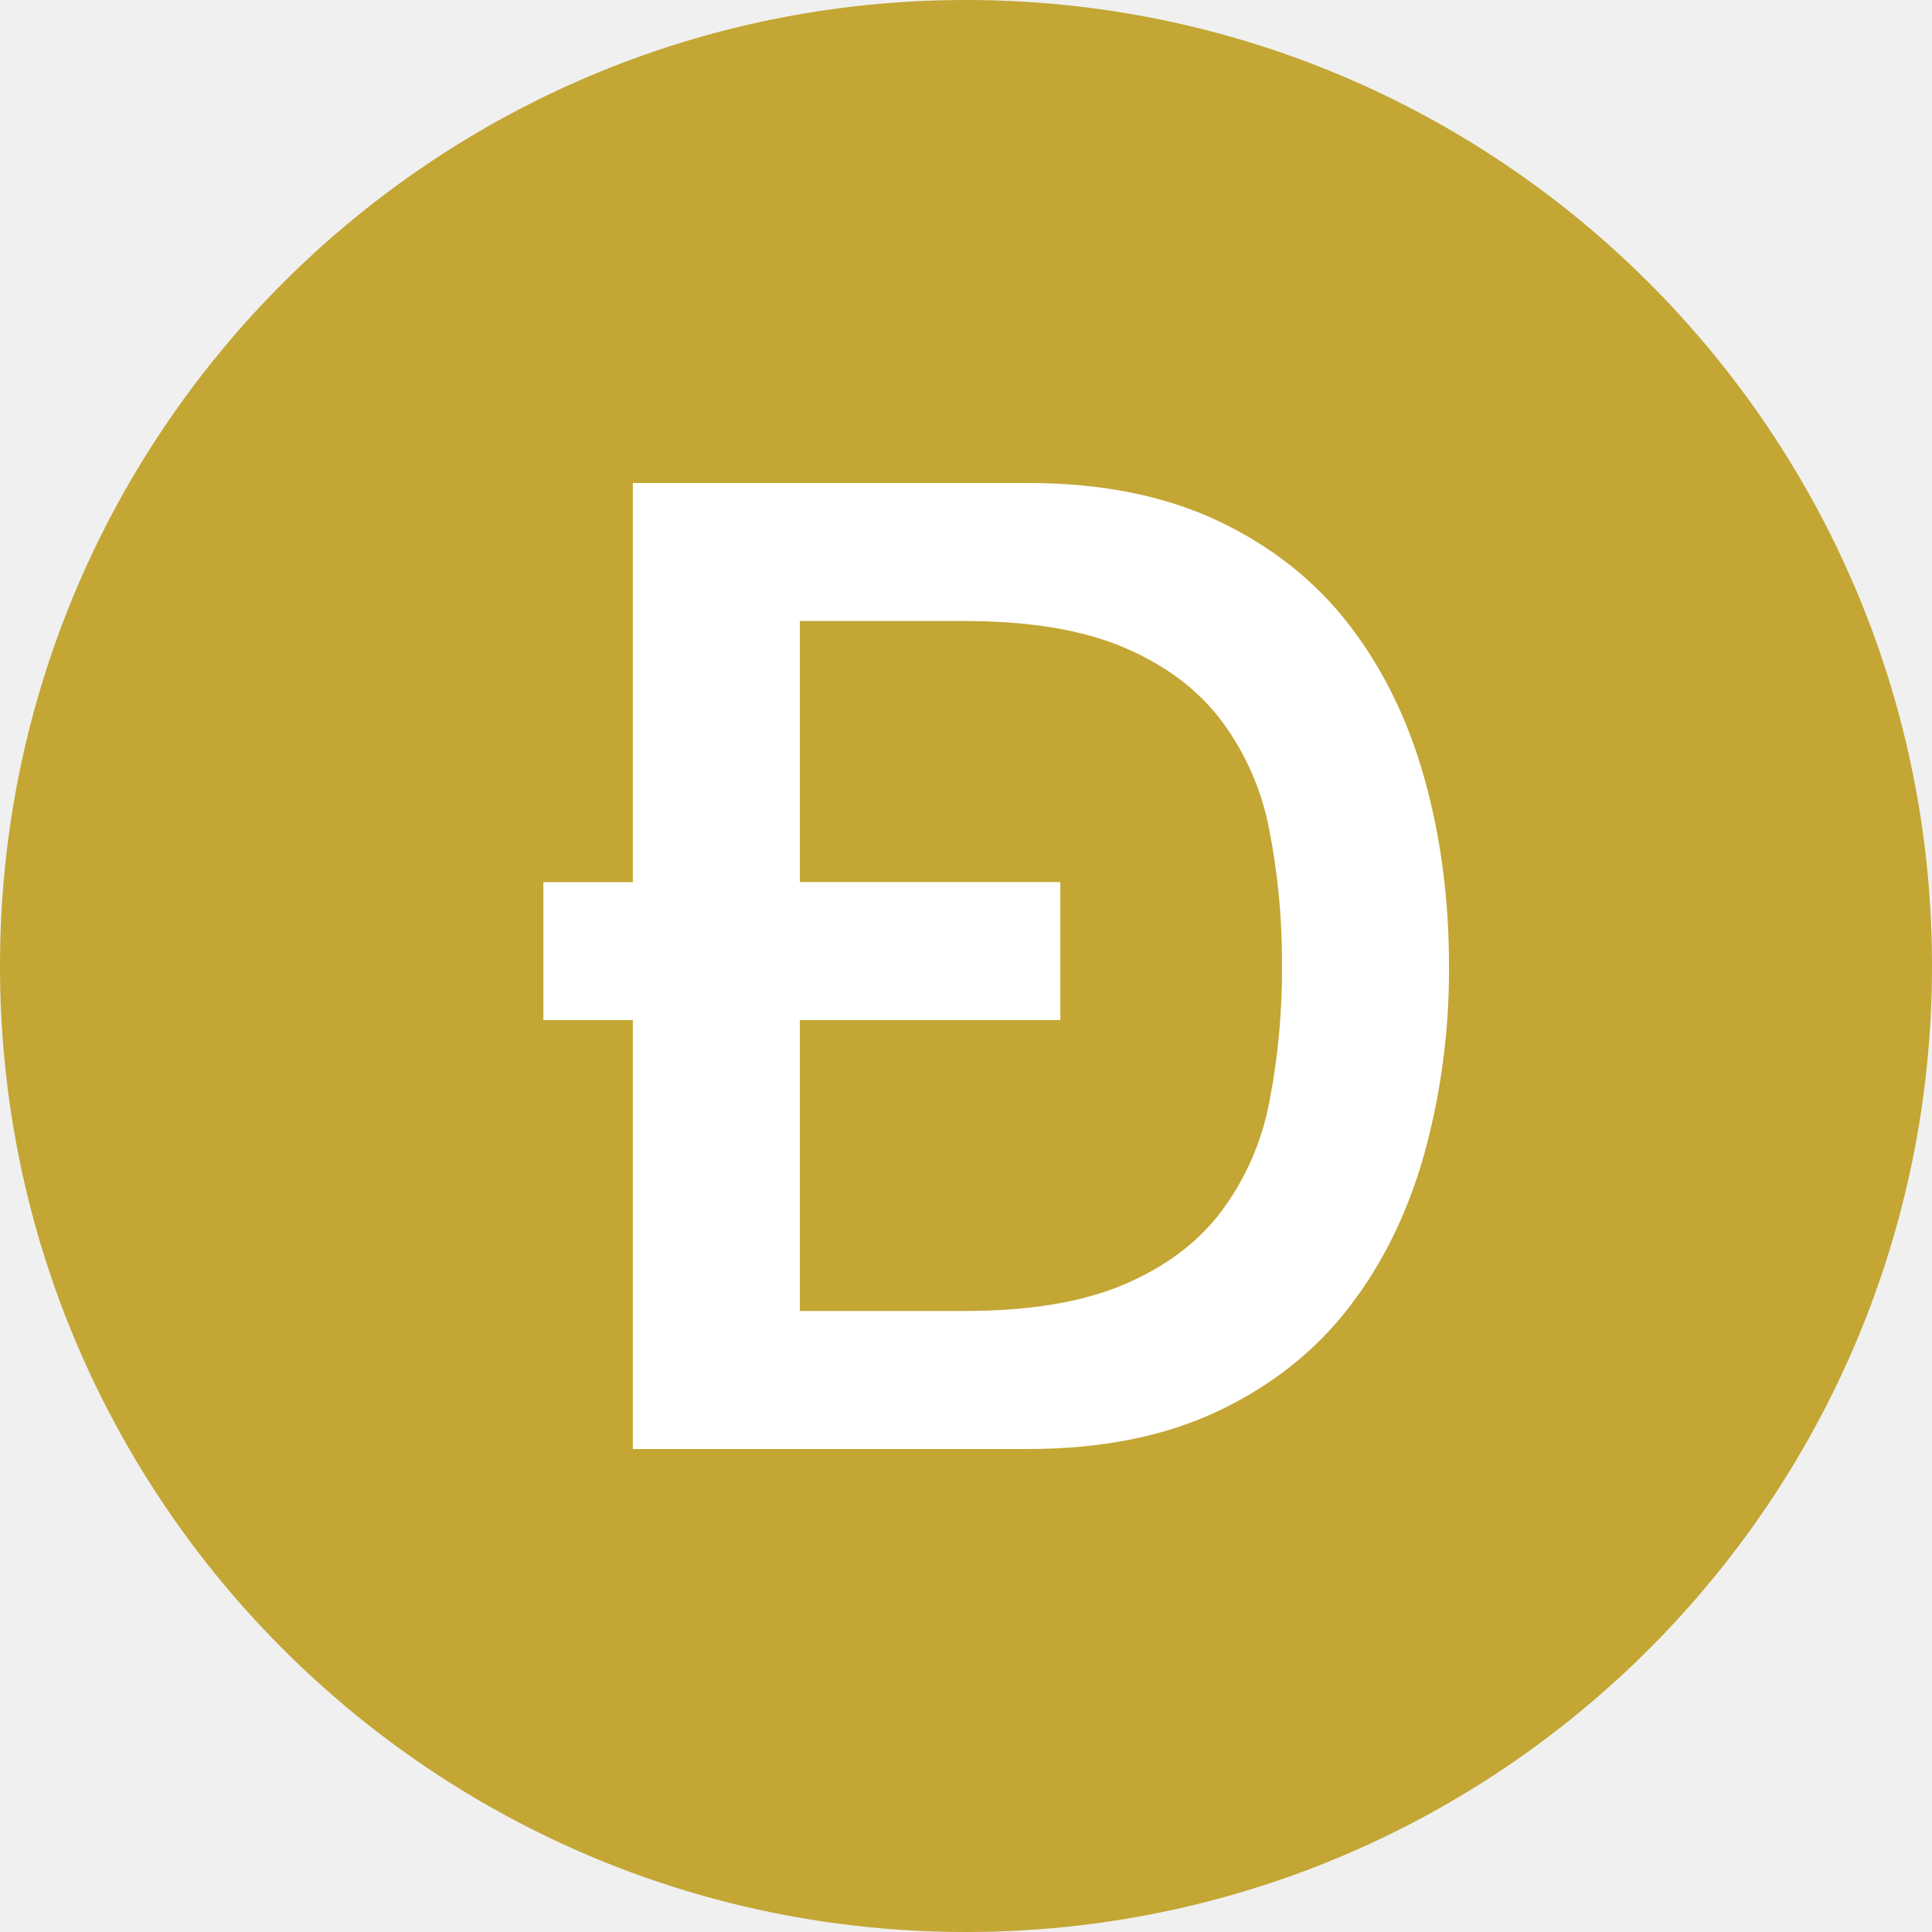
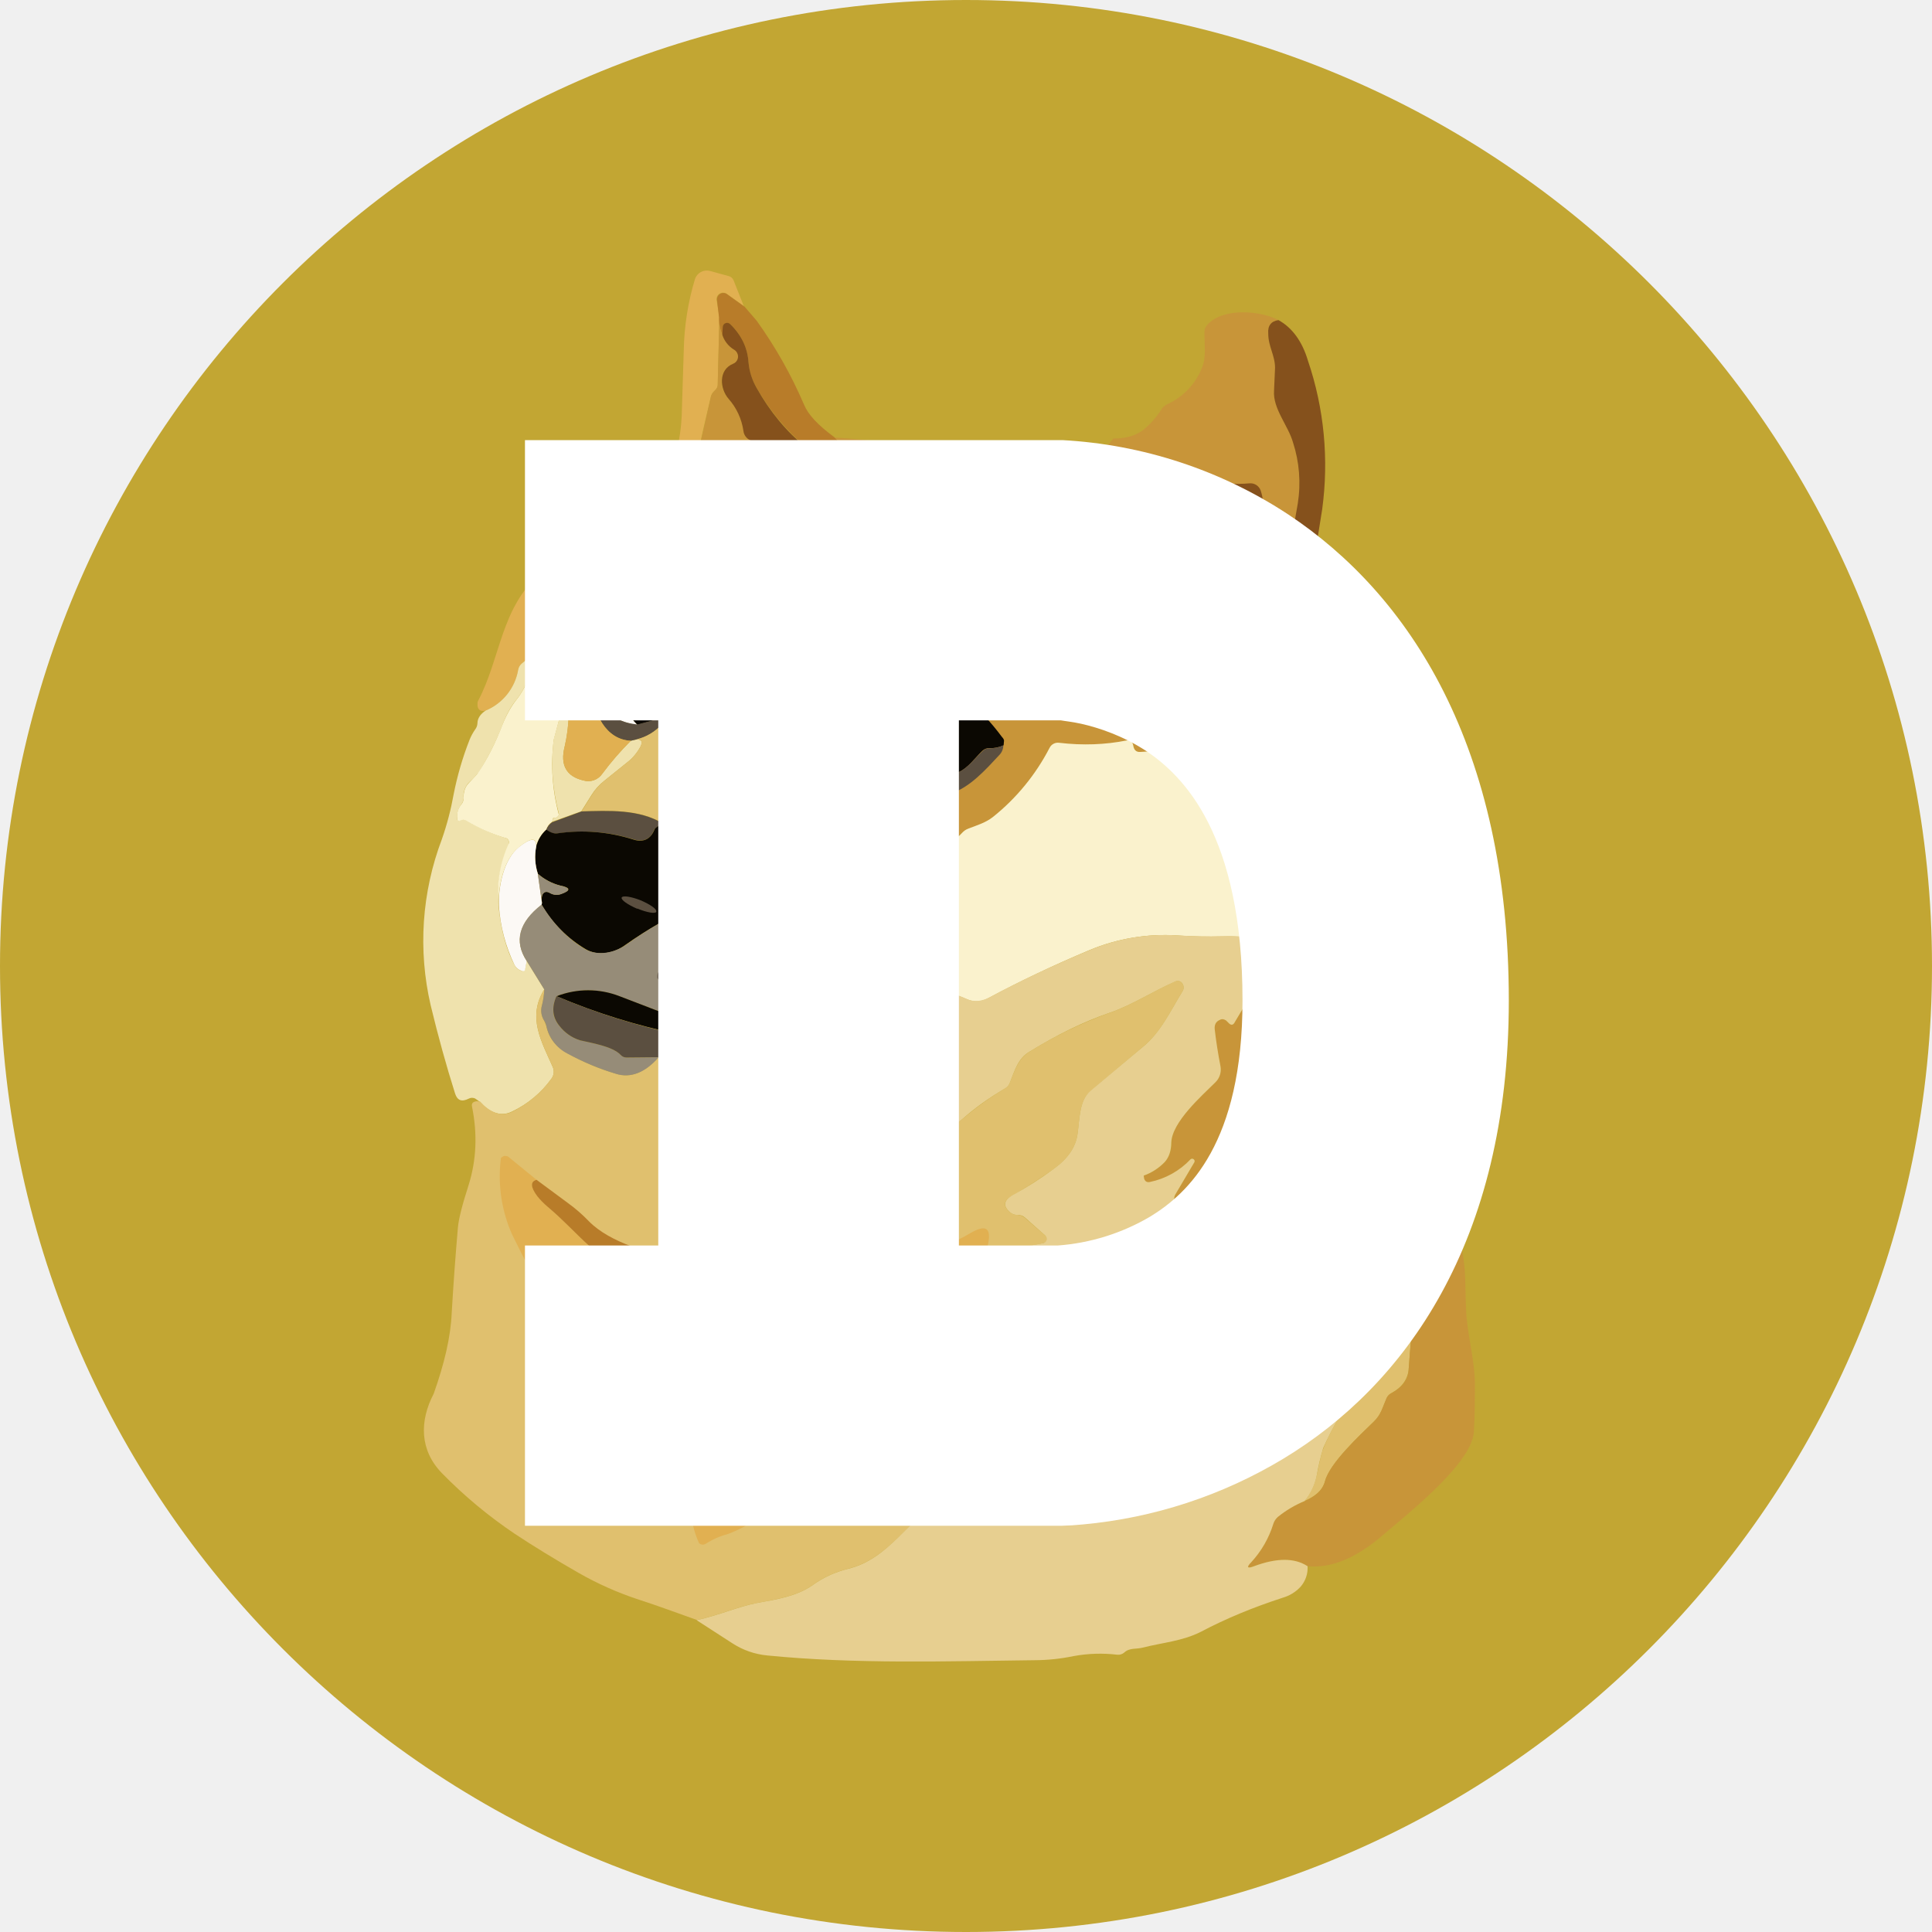
- <svg xmlns="http://www.w3.org/2000/svg" viewBox="0 0 32 32">
-   <g fill="none" fill-rule="evenodd">
-     <circle cx="16" cy="16" r="16" fill="#C3A634" />
-     <path fill="#FFF" d="M13.248 14.61h4.314v2.286h-4.314v4.818h2.721c1.077 0 1.958-.145 2.644-.437.686-.291 1.224-.694 1.615-1.21a4.4 4.4 0 00.796-1.815 11.4 11.4 0 00.21-2.252 11.4 11.4 0 00-.21-2.252 4.396 4.396 0 00-.796-1.815c-.391-.516-.93-.919-1.615-1.21-.686-.292-1.567-.437-2.644-.437h-2.721v4.325zm-2.766 2.286H9v-2.285h1.482V8h6.549c1.21 0 2.257.21 3.142.627.885.419 1.607.99 2.168 1.715.56.724.977 1.572 1.25 2.543.273.971.409 2.01.409 3.115a11.47 11.47 0 01-.41 3.115c-.272.97-.689 1.819-1.25 2.543-.56.725-1.282 1.296-2.167 1.715-.885.418-1.933.627-3.142.627h-6.549v-7.104z" />
+ <svg xmlns="http://www.w3.org/2000/svg" width="24" height="24" viewBox="0 0 24 24" fill="none">
+   <circle cx="12" cy="12" r="12" fill="#C2A633" />
+   <g transform="translate(12 12) scale(0.96) translate(-12.00 -12.00)">
+     <path fill="#E1B051" d="m9.129 3.462-.224-.158a.083.083 0 0 0-.132.08l.036.219-.022.878q0 .036-.027.061l-.022.022a.14.14 0 0 0-.04.07c-.065.273-.13.554-.188.834a.4.4 0 0 1-.105.194l-.19.202c-.236.254-.205.298.102.131.233-.131.465-.285.711-.47.08-.06.22-.078.408-.057a.13.13 0 0 1 .088.044c.08.084.163.145.255.198.03.013.048.044.052.079.022.15 0 .307-.105.421-.194.22-.3.505-.298.8a.1.1 0 0 1-.053.096c-.224.132-.237.382-.422.557q-.128.12-.272.211l-.017-.588a.136.136 0 0 0-.145-.132c-.07 0-.14.044-.202.114a1.4 1.4 0 0 1-.588.426c-.185.044-.308.189-.382.44a.8.8 0 0 1-.163.254q.033-.6-.54-.54-.125.013-.395.241a.14.14 0 0 0-.044.08.7.7 0 0 1-.421.526c-.075.018-.11-.018-.105-.092q-.002-.017.008-.035c.29-.549.294-1.203.8-1.642a1.6 1.6 0 0 1 .46-.299c.874-.307 1.33-.882 1.374-1.738l.027-.86a3.4 3.4 0 0 1 .145-.918.16.16 0 0 1 .193-.105l.241.066q.046.011.066.057l.132.333z" />
+     <path fill="#B87C29" d="m9.13 3.463.162.188q.365.509.614 1.089c.053.127.18.263.39.417.12.092 0 .14-.363.132a2.8 2.8 0 0 1-.641-.768.75.75 0 0 1-.106-.33.75.75 0 0 0-.237-.496.057.057 0 0 0-.096.035l-.005.106a.5.5 0 0 1-.044-.229l-.026-.223a.083.083 0 0 1 .127-.08l.22.159z" />
+     <path fill="#C89539" d="M16.044 3.642c-.093.01-.14.07-.132.176 0 .167.088.281.088.44q0 .148-.013.298c-.018.232.184.447.245.667.088.298.106.566.062.794a7 7 0 0 0-.097.703.4.4 0 0 1-.145.285.07.07 0 0 0-.018.088l.027.026q.166.1.22.272a.05.05 0 0 0 .049.04.05.05 0 0 0 .052-.035.6.6 0 0 0 .066-.29c.043.044.074.088.078.114.088.242.194.479.308.703.123.25.197.46.233.636q.111.568.144 1.128c.01.18.062.453.132.615q.283.71.395 1.444v.984a.11.11 0 0 0 .027.087c.11.145.136.32.087.527q-.033.146.066.233.045.038.044.096a.74.74 0 0 1-.18.461.85.85 0 0 0-.184.308c-.106.32-.32.619-.659.702a.2.2 0 0 0-.127.092c-.136.229-.176.43-.457.536a.08.08 0 0 1-.083-.013c-.08-.058-.167-.044-.263.03a3.7 3.7 0 0 1 .228-.645q.072-.158.197-.29.224-.247.132-.64a.13.13 0 0 1 .022-.1c.15-.217.233-.44.404-.651a.98.98 0 0 0 .22-.668.04.04 0 0 0-.007-.02.04.04 0 0 0-.016-.015h-.026a.04.04 0 0 0-.018.014c-.263.285-.619.456-.834.79a4.5 4.5 0 0 1-1 1.12.24.24 0 0 0-.088.21c.026.206 0 .434.276.439q.064.006.062.066a.4.4 0 0 1-.075.232q-.197.282-.382.571a.057.057 0 0 0 .053.057l.07.005c-.079.043-.15.1-.246.11-.263.026-.434-.014-.513-.11q.225-.284.403-.453a.47.47 0 0 0 .152-.457.07.07 0 0 0-.068-.039.7.7 0 0 0-.184.053.06.06 0 0 1-.067-.007.06.06 0 0 1-.021-.063.8.8 0 0 0 .017-.277.1.1 0 0 1 .013-.07l.242-.408a.03.03 0 0 0 .005-.024.03.03 0 0 0-.014-.02.03.03 0 0 0-.04 0 1 1 0 0 1-.526.298c-.04.009-.062-.008-.075-.044l-.008-.035.004-.004a.7.7 0 0 0 .272-.176.38.38 0 0 0 .088-.25c0-.268.386-.601.566-.781a.23.23 0 0 0 .066-.207 6 6 0 0 1-.075-.483q-.006-.085.066-.118a.07.07 0 0 1 .044-.009c.013 0 .027.009.04.018l.035.035q.047.04.074-.013l.158-.264a.1.1 0 0 0 .01-.052c-.045-.308.043-.562.254-.751a.5.5 0 0 0 .114-.299.08.08 0 0 0-.044-.079l-.132-.088a.09.09 0 0 1-.044-.088.73.73 0 0 1 .145-.35q.028-.035-.004-.062c-.101-.079-.176-.276-.088-.395a.3.3 0 0 0 .044-.114.07.07 0 0 0-.018-.066q-.198-.184-.074-.4c.013-.03.013-.057-.009-.079l-.215-.223a.08.08 0 0 1-.022-.066.24.24 0 0 0-.057-.176.04.04 0 0 0-.035-.018l-.021.01-.014.017q-.046.117-.119.22l-.026.008q-.033-.001-.026-.035l.043-.22q.015-.054-.043-.056l-.325-.014a.044.044 0 0 0-.04.066l.119.176a.04.04 0 0 1 .004.04.04.04 0 0 1-.03.026.17.17 0 0 1-.115-.018l-.29-.145a.2.2 0 0 0-.096-.017l-.22.013q-.074.002-.087-.062l-.014-.035a.07.07 0 0 0-.079-.052 2.7 2.7 0 0 1-.878.03.12.12 0 0 0-.122.066 2.8 2.8 0 0 1-.734.896c-.096.074-.206.11-.316.149a.2.2 0 0 0-.088.057c-.18.202-.342.154-.588.15q-.393-.01-.772-.031a.4.4 0 0 0-.176-.07.08.08 0 0 1-.066-.07c-.022-.25-.1-.492-.228-.708a.08.08 0 0 0-.08-.044.08.08 0 0 0-.07.053l-.153.404a.1.1 0 0 1-.07.06.1.1 0 0 1-.088-.025.1.1 0 0 1-.026-.057l-.04-.255a.6.6 0 0 0-.03-.118l-.088-.242a.06.06 0 0 1 .026-.07l.026-.004h.057c.031 0 .049-.013.062-.044.052-.167.127-.33.21-.483a.35.35 0 0 0-.004-.351q-.029-.046-.07-.009a3.7 3.7 0 0 0-.518.544q-.067.098-.088-.022a.1.1 0 0 0-.022-.057c-.022-.017-.044-.022-.075-.008q-.402.194-.614.47a.4.4 0 0 1-.246.162c-.035.004-.044-.01-.04-.044q.136-.352.343-.667c.044-.062.026-.123-.044-.185q-.032-.039-.07 0l-.33.307q0-.05.031-.087.197-.185.308-.51.098.007.118-.065c.03-.132.088-.224.154-.33q.146-.091.272-.21c.184-.176.197-.426.421-.558a.1.1 0 0 0 .053-.096c0-.308.101-.571.299-.8a.52.52 0 0 0 .105-.42.1.1 0 0 0-.053-.08 1 1 0 0 1-.25-.197.14.14 0 0 0-.088-.044c-.197-.022-.333 0-.412.057a6 6 0 0 1-.712.47q-.459.249-.1-.132l.188-.202a.44.44 0 0 0 .106-.193l.188-.834a.14.14 0 0 1 .04-.07l.022-.023a.1.1 0 0 0 .026-.061l.022-.878a.5.5 0 0 0 .04.233.37.37 0 0 0 .149.188.1.1 0 0 1 .053.097.1.1 0 0 1-.066.088c-.193.079-.176.32-.057.452a.8.8 0 0 1 .197.417c.005.053.035.088.084.119a.95.95 0 0 0 .724.096q.541 0 .364-.132a8.6 8.6 0 0 1 1.383.198 2 2 0 0 0 .404.044c.255 0 .487.07.746.092.255.022.51.088.746-.035a1 1 0 0 0 .33-.285q.262 0 .412-.132.13-.114.22-.26a.2.2 0 0 1 .066-.052.87.87 0 0 0 .452-.478c.057-.145.026-.308.03-.461a.13.13 0 0 1 .036-.088c.206-.233.702-.18.922-.062" />
+     <path fill="#85511C" d="M16.043 3.642c.175.096.307.272.382.526.21.618.272 1.277.184 1.923l-.162 1.014a.6.6 0 0 1-.066.29.05.05 0 0 1-.05.03.05.05 0 0 1-.047-.034.48.48 0 0 0-.223-.273.07.07 0 0 1-.03-.088.1.1 0 0 1 .02-.026.4.4 0 0 0 .146-.285 7 7 0 0 1 .096-.702 1.7 1.7 0 0 0-.061-.79c-.062-.22-.264-.44-.246-.672l.013-.294c0-.163-.088-.277-.088-.444-.009-.105.04-.162.132-.175m-6.106 1.65a.97.97 0 0 1-.73-.096.15.15 0 0 1-.087-.119.8.8 0 0 0-.193-.417c-.114-.132-.132-.373.057-.452a.1.1 0 0 0 .053-.144.1.1 0 0 0-.04-.04.35.35 0 0 1-.15-.19l.005-.105a.057.057 0 0 1 .097-.035q.218.212.237.496a.8.8 0 0 0 .105.33q.257.459.641.772z" />
+     <path fill="#B87C29" d="M14.222 5.552a.1.1 0 0 1 .057-.022q.163-.02.123.132a.12.12 0 0 1-.044.061.95.95 0 0 0-.396.76c-.017.241.154.364.15.597l-.013.04a.08.08 0 0 1-.057.025.14.14 0 0 1-.132-.105 1.1 1.1 0 0 0-.167-.364.12.12 0 0 0-.061-.044.25.25 0 0 1-.176-.167.2.2 0 0 0-.053-.083l-.254-.22a.2.2 0 0 1-.08-.175.06.06 0 0 1 .022-.038.06.06 0 0 1 .04-.015c.013 0 .022 0 .03.009a.6.6 0 0 0 .37.096q.044-.001.083-.035z" />
+     <path fill="#85511C" d="M15.7 6.478a2.37 2.37 0 0 1-.864.966.07.07 0 0 1-.092-.026l-.057-.097a.11.11 0 0 0-.115-.053l-.298.04a.066.066 0 0 1-.069-.075.1.1 0 0 1 .016-.035c.171-.162.369-.355.44-.584a.67.67 0 0 1 .245-.338.048.048 0 0 0-.022-.087l-.167-.01a.08.08 0 0 1-.074-.074c0-.048.017-.088.061-.123.07-.057.136-.114.193-.18a.22.22 0 0 1 .224-.074c.176.03.36.043.553.026a.14.14 0 0 1 .14.096c.032.097.04.198.023.29q-.029.146-.136.338" />
+     <path fill="#B87C29" d="M9.638 7.386q.144-.446.426-.992.026-.053.079-.026.084.034.074.127a1.56 1.56 0 0 1-.263.729c-.154.237-.145.483-.215.746a.07.07 0 0 1-.057.044q-.06.008-.079-.03a.4.4 0 0 1-.044-.216q.027-.19.08-.382" />
+     <path fill="#E1B051" d="m11.254 8.462-.421.277c-.127.052-.233.057-.33.009-.166-.088-.18-.312-.21-.479a.4.4 0 0 1 .013-.193q.053-.159.075-.325c.03-.276.285-.47.526-.597.224-.11.44-.075.646.114.285.264.167.641.092.966a.08.08 0 0 1-.062.057.57.57 0 0 0-.324.171z" />
+     <path fill="#B87C29" d="M8.681 7.874q-.106.15-.153.33-.02.072-.119.065-.133-.559-.68-.57.356-.147.588-.43a.28.28 0 0 1 .202-.115.136.136 0 0 1 .145.132zm7.209.356q.264-.02.325-.334a.04.04 0 0 1 .021-.026.04.04 0 0 1 .031 0l.035.013a.105.105 0 0 1 .062.11 7 7 0 0 0-.07 1.097q.001.124-.097.044c-.057-.057-.101-.176-.123-.356a.12.12 0 0 0-.044-.088c-.154-.118-.316-.166-.351-.386a1.11 1.11 0 0 1 .215-.904.04.04 0 0 1 .026-.018c.01 0 .018 0 .027.009v.018l-.088.254q-.014.058.03.097.105.08.08.193a.14.14 0 0 1-.057.088.3.3 0 0 0-.088.092.066.066 0 0 0 .03.088q.015.01.036.008" />
+     <path fill="#0B0802" d="M7.729 7.7q.544.011.68.57a1.3 1.3 0 0 1-.307.514l-.356.096c-.263-.263-.298-.553-.118-.878q.011-.019-.01-.03c-.008-.01-.021-.005-.03.004a.8.8 0 0 1-.184.198q-.065-.006-.057-.044c.07-.246.197-.395.382-.435z" />
+     <path fill="#EFE2AD" d="M7.184 8.387c0 .027-.004.044-.022.049-.074.074-.131.122-.17.131q-.133.052-.133.189-.006.212-.052.404c-.062.241.022.386.241.439a.22.22 0 0 0 .246-.088q.165-.223.369-.426l.074-.017c.088 0 .088.052.005.166a.6.6 0 0 1-.106.115l-.316.254a.7.7 0 0 0-.166.185l-.132.21-.378.136.01-.03q0-.028.034-.022.02.001.04-.031a.03.03 0 0 0 .004-.022 2.5 2.5 0 0 1-.066-.966l.084-.307c.03-.114.048-.237.048-.36a.5.5 0 0 0-.083-.29.09.09 0 0 0-.084-.044c-.145.01-.241.07-.285.19a1 1 0 0 1-.167.306q-.107.132-.18.33a3.5 3.5 0 0 1-.307.61q-.062.072-.132.136a.26.26 0 0 0-.061.193.15.15 0 0 1-.031.084.26.26 0 0 0-.053.175q-.001.053.044.027a.1.1 0 0 1 .07 0q.25.152.531.237a.08.08 0 0 1 .027.057l-.005.03a1.56 1.56 0 0 0-.131.786q.046.46.206.764a.15.15 0 0 0 .088.075q.046.014.052-.031l.018-.097.228.369c-.224.36-.035.676.11 1.005a.15.15 0 0 1-.017.15 1.33 1.33 0 0 1-.51.425c-.158.08-.307-.004-.412-.122l-.062-.044a.09.09 0 0 0-.088 0c-.087.043-.145.026-.175-.066q-.171-.541-.316-1.142a3.7 3.7 0 0 1 .145-2.15q.099-.283.153-.585c.044-.223.11-.46.207-.706a.7.7 0 0 1 .07-.128.14.14 0 0 0 .03-.079c0-.066.04-.123.106-.166a.7.7 0 0 0 .421-.527.14.14 0 0 1 .044-.08q.27-.229.395-.24c.382-.045.562.14.54.54" />
+     <path fill="#FCF9F5" d="M7.742 8.88c-.395-.053-.51-.286-.343-.707a.7.7 0 0 0 .189-.198q.013-.016.03-.004.022.011.01.03-.27.486.118.878zm.048-.844a.04.04 0 0 1 .044.014.04.04 0 0 1 .009.04.13.13 0 0 1-.08.091q-.08.039-.06-.044c.012-.057.043-.087.087-.1" />
+     <path fill="#FAF2CD" d="M6.644 10.135a.18.18 0 0 0-.075.101.44.44 0 0 0-.131.22c.009-.123-.07-.119-.224.008-.202.159-.268.518-.263.76-.03-.28.017-.562.136-.817a.07.07 0 0 0-.027-.057 2.2 2.2 0 0 1-.53-.232.07.07 0 0 0-.071 0q-.045.02-.044-.031a.24.24 0 0 1 .053-.176.12.12 0 0 0 .03-.087c0-.075.018-.14.066-.19.066-.07.11-.113.123-.135.123-.185.224-.387.312-.615q.074-.189.18-.325a1 1 0 0 0 .167-.307q.067-.177.285-.189a.09.09 0 0 1 .088.044.5.5 0 0 1 .079.29q-.001.186-.049.364l-.083.308a2.5 2.5 0 0 0 .066.974l-.004.009q-.02.032-.044.03c-.018-.004-.031 0-.031.022z" />
+     <path fill="#5B4F40" d="M7.347 8.133c0 .022.013.035.057.04-.171.42-.057.658.342.702l.351-.092a.13.13 0 0 0-.026.083.64.64 0 0 1-.334.202l-.074.017c-.33-.013-.483-.36-.5-.65.017 0 .026-.021.021-.048a.9.9 0 0 0 .163-.254" />
+     <path fill="#FCF9F5" d="M8.08 8.16c-.031.044-.031.096 0 .118.03.022.083.005.11-.035.03-.044.03-.096 0-.118-.031-.022-.084-.005-.11.035" />
+     <path fill="#E0C06E" d="M10.582 10.397q-.098-.019-.096.075c.008.202-.01.386-.053.54q-.033.133-.04.272c0 .202-.07.338.022.566l.01.466c0 .035.012.07.034.096q.232.29.457.54.271.304.035.601c-.132.163-.237.308-.452.356a2.4 2.4 0 0 0-.83.338c-.175.119-.386.162-.588.228-.14.049-.145.101-.004.158l.447.19c.417.183.821.197 1.265.113.285-.052.408-.368.557-.58.145-.219.426-.214.62-.386a4 4 0 0 1 .539-.386.13.13 0 0 0 .061-.07c.062-.154.106-.312.255-.404a5.4 5.4 0 0 1 1.027-.5c.308-.106.567-.281.865-.413a.07.07 0 0 1 .05-.001.07.07 0 0 1 .038.032.09.09 0 0 1 0 .1c-.154.25-.28.532-.514.72l-.676.571c-.149.123-.14.37-.167.55-.022.175-.127.324-.307.456a7 7 0 0 1-.544.35c-.11.062-.119.133-.018.216a.14.14 0 0 0 .088.03q.055.002.097.036l.267.232a.056.056 0 0 1 .016.068l-.016.02-.026.009c-.334.066-.685.132-.808.5a.1.1 0 0 0 .006.082.1.1 0 0 0 .027.032.1.1 0 0 0 .038.018.22.22 0 0 0 .175-.022c.246-.132.545-.241.817-.132q.25.098.5.097.239.001.44.167.046.033.1.026a.3.3 0 0 0 .176-.092q.112.144.509.11c.097-.009.167-.062.246-.11l.781-.474q.145-.118.264-.03a.1.1 0 0 0 .083.012c.28-.11.32-.307.456-.535a.22.22 0 0 1 .132-.092c.334-.084.549-.382.659-.703a.9.9 0 0 1 .175-.307.72.72 0 0 0 .185-.461.12.12 0 0 0-.044-.097q-.099-.09-.066-.232c.048-.207.022-.382-.088-.527a.14.14 0 0 1-.03-.088l.008-.983q.12.436.286.834.203.506.254.781c.101.57.114 1.146.03 1.721q-.083-.225-.188.106c-.07.228-.048.412-.175.627a1.4 1.4 0 0 0-.145.558q-.047.427-.075.834c-.009.14-.088.246-.224.32a.13.13 0 0 0-.061.066c-.053.114-.07.21-.167.303-.176.171-.57.536-.632.773-.035.131-.145.202-.264.254a.76.76 0 0 0 .158-.333c.04-.19.066-.308.088-.352.057-.144.132-.28.202-.403.26-.43.167-.918.105-1.388a.12.12 0 0 0-.114-.105 1.3 1.3 0 0 0-.605.088c-.334.15-.615.246-.922.527-.22.197-.352.483-.58.64a6.4 6.4 0 0 1-1.115.558q-.739.289-1.484.558a2.5 2.5 0 0 0-.408.188c-.465.264-.694.769-1.234.9-.162.04-.32.11-.47.22-.201.136-.456.175-.693.22-.263.048-.509.162-.79.223-.246-.088-.505-.184-.777-.272a4.2 4.2 0 0 1-.755-.338q-.459-.263-.825-.505a6 6 0 0 1-.944-.786c-.29-.298-.29-.676-.106-1.027.137-.386.22-.733.233-1.045q.033-.56.08-1.102.013-.164.14-.557.15-.482.043-1.01-.011-.053.036-.066c.022-.009.044-.004.07 0 .11.123.254.207.412.132q.311-.156.51-.43a.15.15 0 0 0 .017-.15c-.145-.329-.333-.645-.11-1.005a1 1 0 0 1-.03.207.24.24 0 0 0 .026.193l.03.074q.049.232.273.352.297.17.632.267.278.087.549-.215.199.006.68.15a.42.42 0 0 0 .453-.123c.087-.036.29-.07.592-.106q.2-.026.782-.263a.06.06 0 0 0 .03-.035.07.07 0 0 0 0-.044v-.027a.04.04 0 0 0-.015-.02.04.04 0 0 0-.024-.006h-.013a3.1 3.1 0 0 1-.931.163c-.123 0-.237.052-.351.087-.207.07-.602-.118-.782-.215a.29.29 0 0 1 .136-.285.2.2 0 0 0 .058-.07q.04-.098.153-.097.133.031.43-.044c.123-.026.19-.083.194-.162a.11.11 0 0 0-.058-.097.25.25 0 0 1-.1-.11c-.01-.017 0-.035.021-.043l.027-.005q.02-.005.026.009.033.082.105.097.046.013.097-.027.152-.117.145-.36a.7.7 0 0 1 .312-.272q.046-.028.035-.075a1 1 0 0 0-.211-.46c-.114-.132-.298-.18-.439-.295-.18-.144-.426-.118-.632-.052a.04.04 0 0 0-.016.008l-.01.014v.013c0 .017-.01.03-.031.03a.26.26 0 0 0-.132.053 1.7 1.7 0 0 0-.474-.355c-.307-.19-.702-.167-1.054-.158l.132-.211a.7.7 0 0 1 .163-.184l.316-.255a.6.6 0 0 0 .105-.114c.083-.114.079-.167-.004-.167a.64.64 0 0 0 .333-.202l.33-.307q.037-.04.074 0 .099.092.044.184-.209.316-.347.667c-.009.035 0 .049.04.044a.4.4 0 0 0 .246-.162c.14-.185.346-.338.614-.47.026-.013.053-.009.07.009a.1.1 0 0 1 .031.057q.015.12.088.022c.132-.18.307-.364.514-.544q.044-.039.07.008a.34.34 0 0 1 0 .352 3 3 0 0 0-.207.482c-.013.031-.03.044-.061.044H9.52a.06.06 0 0 0-.053.049v.026l.088.241q.026.06.03.119l.04.255a.096.096 0 0 0 .1.083.1.1 0 0 0 .045-.013.1.1 0 0 0 .044-.048l.15-.404a.083.083 0 0 1 .149-.01c.131.225.206.462.228.703a.08.08 0 0 0 .066.075.4.4 0 0 1 .175.07" />
+     <path fill="#0B0802" d="M12.483 9.146a.4.4 0 0 1-.184.035.12.12 0 0 0-.088.036c-.101.096-.18.22-.316.28a.76.76 0 0 1-.527.04c-.171-.246-.189-.483-.066-.715a.044.044 0 0 1 .079-.01q.06.073.145.08.09 0 .057-.084c-.18-.404-.606.053-.68.22q-.132.305.21.544l.018.035q.013.033-.013.066a.1.1 0 0 1-.044.022c-.176-.048-.435-.079-.531-.237a1 1 0 0 1-.119-.285.09.09 0 0 1 .026-.088l.382-.351.426-.272q.47-.13.768.11.22.169.44.465.026.027.026.048l-.005.057z" />
+     <path fill="#E1B051" d="M7.163 8.435c.013.29.175.637.5.65a4 4 0 0 0-.368.426.22.22 0 0 1-.246.088q-.332-.078-.242-.44a2.4 2.4 0 0 0 .053-.403c0-.088.044-.154.132-.185a.7.7 0 0 0 .17-.131z" />
+     <path fill="#FCF9F5" d="M11.364 9.537c-.03.04-.114.048-.25.035-.229-.158-.299-.342-.211-.544.075-.167.5-.623.68-.22q.035.088-.057.084a.2.2 0 0 1-.144-.08.044.044 0 0 0-.08.01c-.122.232-.105.47.062.715" />
+     <path fill="#FAF2CD" d="M15.899 11.662a2.7 2.7 0 0 0-.58-.044q-.29.007-.58-.013c-.39-.026-.78.039-1.14.189q-.705.297-1.304.619a.4.4 0 0 1-.132.044.3.3 0 0 1-.158-.03c-.264-.115-.505-.133-.733-.062a.13.13 0 0 1-.11-.018.5.5 0 0 1-.184-.224.19.19 0 0 0-.185-.114.4.4 0 0 1-.377-.162c-.093-.224-.022-.36-.022-.562q.002-.133.044-.272a2 2 0 0 0 .048-.54q-.002-.094.096-.075c.255.013.514.026.773.03.246.005.408.053.593-.149a.2.2 0 0 1 .083-.057c.11-.043.22-.074.316-.149.305-.243.555-.549.734-.895a.12.12 0 0 1 .127-.066q.453.053.873-.031a.07.07 0 0 1 .08.053l.008.035q.02.067.088.061l.224-.013c.035 0 .066 0 .096.018l.29.145a.2.2 0 0 0 .114.017.04.04 0 0 0 .031-.026.04.04 0 0 0 0-.04l-.123-.175a.044.044 0 0 1 .04-.066l.324.013c.04 0 .053.022.044.057l-.044.22c0 .021.005.035.027.035.009 0 .022 0 .026-.013a1 1 0 0 0 .123-.216.04.04 0 0 1 .03-.026.04.04 0 0 1 .036.018q.065.078.057.175a.1.1 0 0 0 .022.066l.215.22c.022.026.022.052.009.083q-.124.218.074.395.028.032.022.07a.3.3 0 0 1-.048.11c-.088.123-.013.32.088.4q.032.027.004.061a.7.7 0 0 0-.145.351.09.09 0 0 0 .044.088l.132.088q.045.026.044.079a.5.5 0 0 1-.114.298" />
+     <path fill="#5B4F40" d="M12.483 9.148a.18.18 0 0 1-.053.123c-.176.189-.378.417-.623.496-.29.088-.479-.022-.734-.07a.1.1 0 0 0 .044-.022q.027-.033.013-.066l-.017-.035c.136.017.22 0 .25-.035q.276.079.527-.04c.14-.061.22-.184.325-.28a.11.11 0 0 1 .088-.036.4.4 0 0 0 .184-.04zM7.026 10c.351-.01.746-.031 1.053.158a.4.4 0 0 0-.11.07c-.048.132-.144.175-.276.132a2.2 2.2 0 0 0-.979-.075q-.06.012-.145-.048a.2.2 0 0 1 .075-.097z" />
+     <path fill="#0B0802" d="M8.08 10.156q.284.146.474.351l.035.08c-.044.21-.188.583-.395.684a.2.2 0 0 0-.088.088.2.2 0 0 1-.074.088q-.216.123-.44.28c-.14.106-.35.15-.508.058a1.6 1.6 0 0 1-.576-.58l.005-.022c-.009-.057 0-.096.013-.118q.032-.04.083-.013.078.044.15.017.196-.068-.01-.11a.7.7 0 0 1-.289-.153.7.7 0 0 1-.022-.351.44.44 0 0 1 .132-.22q.085.06.145.048c.328-.048.663-.02.979.08.131.043.228-.005.276-.132q.013-.028.11-.075" />
+     <path fill="#EFE2AD" d="M9.677 11.548c.013-.04-.013-.074-.088-.11-.03-.017-.043-.043-.03-.074q.04-.144-.08-.255a3.4 3.4 0 0 1-.36-.395.5.5 0 0 0-.35-.175q-.066-.013-.053.074-.037.013-.127-.026l-.036-.08a.26.26 0 0 1 .132-.043c.022 0 .035-.018.03-.035v-.013a.04.04 0 0 1 .027-.022c.207-.066.452-.088.632.052.14.115.325.159.44.295.105.131.175.28.21.46.009.036 0 .057-.035.075q-.22.11-.307.272z" />
+     <path fill="#FCF9F5" d="M6.438 10.457a.7.7 0 0 0 .022.35l.053.378-.004.022c-.294.228-.36.474-.193.729l-.018.096c0 .031-.022.044-.048.031a.16.16 0 0 1-.092-.075 2.1 2.1 0 0 1-.202-.763c-.01-.242.057-.602.259-.764.153-.123.232-.127.223 0zm3.24 1.092q.007.244-.145.36-.051.04-.096.027c-.044-.009-.084-.044-.106-.097q-.006-.018-.026-.008l-.026.004c-.027.008-.031.026-.022.044a.27.27 0 0 0 .1.11.11.11 0 0 1 .058.096c0 .08-.07.132-.193.167q-.298.068-.43.044a.37.37 0 0 1-.242-.193.13.13 0 0 1-.018-.088q.032-.165.018-.316c-.013-.128.053-.233.132-.32a.13.13 0 0 0 .035-.088v-.677c-.009-.057.013-.087.057-.079a.52.52 0 0 1 .351.18c.105.141.228.273.356.396q.118.11.079.254c-.01.035 0 .057.03.075.075.035.101.07.088.11" />
+     <path fill="#968C78" d="M8.589 10.587c.061.026.1.035.127.026v.68a.12.12 0 0 1-.035.084c-.079.088-.145.193-.132.32.01.101 0 .207-.017.312a.14.14 0 0 0 .013.088q.094.165.246.193-.113-.002-.154.097a.16.16 0 0 1-.057.07.29.29 0 0 0-.136.285q-.465-.174-.926-.351a1.12 1.12 0 0 0-.817 0c-.066.145-.057.272.035.382a.54.54 0 0 0 .268.189c.15.035.422.079.527.188a.1.1 0 0 0 .079.035l.413-.004c-.176.202-.365.272-.55.215a3.4 3.4 0 0 1-.631-.263.52.52 0 0 1-.272-.356.2.2 0 0 0-.031-.074.24.24 0 0 1-.026-.194 1 1 0 0 0 .03-.206l-.228-.369c-.167-.254-.101-.5.193-.728q.23.38.57.58c.163.087.374.043.519-.058q.218-.156.434-.28a.18.18 0 0 0 .08-.089.16.16 0 0 1 .087-.088c.202-.1.351-.474.395-.684zm-2.13.22a.7.7 0 0 0 .29.153c.132.026.137.066.01.11a.17.17 0 0 1-.15-.018q-.051-.027-.083.013-.027.033-.013.119z" />
+     <path fill="#5B4F40" d="M7.746 11.256c.123.052.233.07.246.044.013-.036-.08-.097-.202-.15-.123-.048-.233-.066-.246-.035-.009.031.08.092.202.145z" />
+     <path fill="#968C78" d="M9.151 11.394q0 .039-.04.057c-.021.013-.039.005-.043-.022 0-.017 0-.035.009-.052q.067-.13.074.017" />
+     <path fill="#E7CF90" d="M15.898 11.661q-.315.284-.254.75c0 .018 0 .036-.01.053l-.157.264c-.018.035-.044.044-.075.013l-.035-.035a.1.1 0 0 0-.044-.018c-.008 0-.026 0-.04.01q-.072.031-.065.118.027.235.075.482a.23.23 0 0 1-.066.207c-.176.175-.562.513-.571.781q-.002.159-.084.25a.7.7 0 0 1-.272.176v.004l.005.036q.018.054.074.043a1 1 0 0 0 .527-.294.03.03 0 0 1 .02-.007.03.03 0 0 1 .02.007.03.03 0 0 1 .008.04l-.241.408a.1.1 0 0 0-.018.07.7.7 0 0 1-.013.277v.027a.06.06 0 0 0 .057.048l.031-.005a.7.7 0 0 1 .184-.053q.028 0 .049.018a.1.1 0 0 1 .026.044.48.48 0 0 1-.158.439 4 4 0 0 0-.404.448.27.27 0 0 1-.224.087.1.1 0 0 1-.044-.021.7.7 0 0 0-.439-.167 1.3 1.3 0 0 1-.504-.097c-.273-.11-.571 0-.813.132a.23.23 0 0 1-.175.022.105.105 0 0 1-.075-.132c.123-.369.474-.439.808-.5a.06.06 0 0 0 .042-.04.06.06 0 0 0-.016-.057l-.263-.233a.14.14 0 0 0-.101-.035.14.14 0 0 1-.088-.03c-.1-.084-.088-.154.018-.22q.288-.157.544-.347c.18-.131.285-.28.307-.456.027-.18.018-.426.167-.553l.676-.567c.233-.188.36-.47.514-.72a.09.09 0 0 0 0-.1.07.07 0 0 0-.088-.03c-.298.13-.557.306-.865.411q-.494.171-1.027.5c-.15.088-.193.25-.255.405a.13.13 0 0 1-.061.07q-.309.183-.54.386c-.193.176-.474.171-.619.386-.15.211-.272.527-.558.58a2.07 2.07 0 0 1-1.264-.114l-.448-.189c-.14-.057-.136-.11 0-.158.207-.066.413-.11.593-.228a2.4 2.4 0 0 1 .83-.338c.215-.044.325-.198.452-.356.158-.198.145-.395-.035-.601a10 10 0 0 1-.457-.54.15.15 0 0 1-.035-.097l-.009-.465a.39.39 0 0 0 .378.158.185.185 0 0 1 .184.114.54.54 0 0 0 .184.224.13.13 0 0 0 .11.017 1.02 1.02 0 0 1 .733.062q.076.034.158.026a.4.4 0 0 0 .132-.04q.6-.322 1.3-.614c.36-.152.75-.218 1.141-.193q.292.018.584.009c.197 0 .39.009.58.044z" />
+     <path fill="#968C78" d="m8.97 12.01-.021-.032c-.018-.03-.009-.044.026-.052.022-.005.044 0 .057.013l.012.013a.04.04 0 0 1 .006.018q0 .039-.03.052a.04.04 0 0 1-.032 0 .04.04 0 0 1-.017-.013" />
+     <path fill="#5B4F40" d="M8.04 12.186a.04.04 0 0 1-.026-.018.04.04 0 0 1-.008-.026c0-.04.008-.07.044-.088q.044-.027.07.017c.013.022.017.044.022.066q-.001.066-.062.053z" />
+     <path fill="#0B0802" d="M8.445 12.747c.18.092.575.281.781.21.114-.035.228-.087.351-.087.321-.005.64-.06.944-.163a.04.04 0 0 1 .035.027l.009.022v.044a.06.06 0 0 1-.035.035q-.578.243-.782.263c-.307.044-.5.075-.592.11a7 7 0 0 0-.426-.193 2.4 2.4 0 0 0-.443-.132 8.3 8.3 0 0 1-1.585-.492 1.12 1.12 0 0 1 .816 0q.461.178.922.352z" />
+     <path fill="#5B4F40" d="M6.7 12.39a8.3 8.3 0 0 0 1.581.496c.176.035.325.075.448.132q.223.09.426.188c-.132.132-.281.176-.452.123a3.2 3.2 0 0 0-.68-.149l-.413.004a.1.1 0 0 1-.08-.035c-.105-.11-.377-.153-.526-.188a.54.54 0 0 1-.268-.19q-.132-.164-.035-.381" />
+     <path fill="#B87C29" d="m16.007 15.788-.781.474h-.07a.06.06 0 0 1-.047-.032.06.06 0 0 1 .003-.056l.373-.544a.46.46 0 0 0 .075-.233q-.001-.061-.062-.062c-.28-.008-.25-.237-.272-.439q-.014-.137.083-.215a4.5 4.5 0 0 0 1.001-1.115c.215-.338.571-.509.834-.794a.04.04 0 0 1 .044-.013.04.04 0 0 1 .016.014.04.04 0 0 1 .006.02.98.98 0 0 1-.22.668c-.17.206-.254.439-.403.65a.13.13 0 0 0-.022.1c.061.264.018.475-.132.642a1 1 0 0 0-.197.29 3.4 3.4 0 0 0-.229.645" />
+     <path fill="#E1B051" d="M6.442 14.766c-.079.022-.074.088.01.21.039.045.083.097.13.137.41.342.624.693 1.173.904a.15.15 0 0 1 .08.08 2 2 0 0 1 .1.254c.07.197.198.377.395.535a.11.11 0 0 0 .088.022.1.1 0 0 0 .075-.057.1.1 0 0 1 .026-.035.06.06 0 0 1 .04-.013.05.05 0 0 1 .035.013c.254.228.35.79.434 1.142a.084.084 0 0 0 .101.057c.013 0 .026-.01.035-.022.233-.242.382-.527.44-.865q.008-.052.06-.044h.031q.008 0 .013.003a.02.02 0 0 1 .01.01v.009l-.014.145c0 .04.013.052.053.048q.038 0 .057-.04l.206-.452a.6.6 0 0 1 .277-.267c.263-.132.544-.255.772-.435q.296-.235.637-.4a.044.044 0 0 0-.009-.057q-.013-.006-.052.01c.184-.08.32-.146.399-.194.22-.132.294-.075.233.171q-.066.237-.176.457a.55.55 0 0 1-.237.25c-.307.176-.51.457-.825.606a1.4 1.4 0 0 0-.742.82c-.106.334-.308.615-.496.9a1.93 1.93 0 0 1-.878.681 1 1 0 0 0-.29.127.07.07 0 0 1-.088-.009 1.2 1.2 0 0 1-.1-.364 4.2 4.2 0 0 0-.352-1.269 1.2 1.2 0 0 0-.272-.395q-.661-.64-1.295-1.308c-.189-.197-.281-.425-.4-.658a1.85 1.85 0 0 1-.144-.988.1.1 0 0 1 .03-.022c.009-.004.022-.009.035-.004a.05.05 0 0 1 .035.013z" />
+     <path fill="#B87C29" d="m6.442 14.766.404.299q.147.106.273.237c.28.285.79.412 1.198.513q.341.088.9.075 1.248-.034 2.48-.241.008.007.012.016a.05.05 0 0 1-.002.04.04.04 0 0 1-.014.014q-.329.156-.623.386c-.229.18-.51.303-.773.435a.62.62 0 0 0-.277.263c-.066.158-.136.307-.206.457a.07.07 0 0 1-.057.044c-.04 0-.053-.014-.053-.053l.013-.145-.001-.008-.005-.007-.007-.005-.009-.002h-.03q-.053-.007-.062.044a1.6 1.6 0 0 1-.439.865.08.08 0 0 1-.079.022.08.08 0 0 1-.057-.057c-.088-.351-.175-.913-.434-1.142a.06.06 0 0 0-.036-.013c-.017 0-.03 0-.04.013a.1.1 0 0 0-.025.035.106.106 0 0 1-.163.036 1.2 1.2 0 0 1-.395-.536 2 2 0 0 0-.1-.255.15.15 0 0 0-.08-.079c-.549-.21-.764-.562-1.172-.904a1 1 0 0 1-.132-.136c-.088-.119-.088-.189-.009-.21" />
+     <path fill="#C89539" d="M18.313 15.082q.04.29.1.575c.062.272.044.514.058.79.009.286.105.615.114.935 0 .215 0 .426-.013.637-.014.395-.782 1.01-1.186 1.352-.342.294-.667.426-.965.395q-.25-.165-.698 0-.131.046-.031-.053.189-.198.285-.496a.2.2 0 0 1 .057-.088c.106-.087.22-.153.352-.206.114-.052.223-.123.259-.255.06-.236.456-.6.632-.772.096-.092.114-.189.166-.308a.13.13 0 0 1 .062-.06c.14-.075.22-.18.224-.321q.03-.418.074-.834c.018-.194.049-.387.15-.558.123-.215.1-.4.175-.628.066-.22.132-.254.185-.105" />
+     <path fill="#E7CF90" d="M16.38 18.924a1.4 1.4 0 0 0-.346.206.2.2 0 0 0-.057.088 1.3 1.3 0 0 1-.285.496c-.066.066-.053.088.035.053q.442-.165.693 0a.37.37 0 0 1-.092.267.5.5 0 0 1-.228.14q-.585.19-1.058.44c-.242.123-.496.14-.755.206-.08.022-.171 0-.237.062a.12.12 0 0 1-.092.03 1.9 1.9 0 0 0-.567.018 2.5 2.5 0 0 1-.505.053c-1.132.013-2.322.052-3.463-.062a1 1 0 0 1-.44-.153l-.469-.303c.286-.062.536-.176.79-.224.242-.044.496-.084.698-.22.15-.11.308-.18.47-.22.54-.13.768-.64 1.23-.9a2.5 2.5 0 0 1 .412-.188c.496-.175.992-.364 1.484-.557q.705-.287 1.115-.558c.224-.154.364-.439.58-.645.307-.277.587-.373.921-.523.176-.074.373-.105.606-.087a.13.13 0 0 1 .114.105c.061.47.154.957-.105 1.387a4 4 0 0 0-.207.404 3 3 0 0 0-.083.351.75.75 0 0 1-.158.334" />
+     <path fill="#fff" d="M6.293 5.195v3.626h1.725v6.796H6.293v3.626h6.95q.135-.003.271-.017a6.1 6.1 0 0 0 2.595-.852c1.563-.944 2.915-2.792 2.915-5.926 0-3.293-1.29-5.255-2.854-6.291a5.9 5.9 0 0 0-2.923-.962zm6.892 10.422h-1.277V8.821h1.317c.053.01.145.018.263.044.237.053.545.158.843.352.483.324 1.247 1.08 1.247 3.23 0 1.844-.703 2.494-1.19 2.793a2.75 2.75 0 0 1-1.203.377" />
  </g>
</svg>
